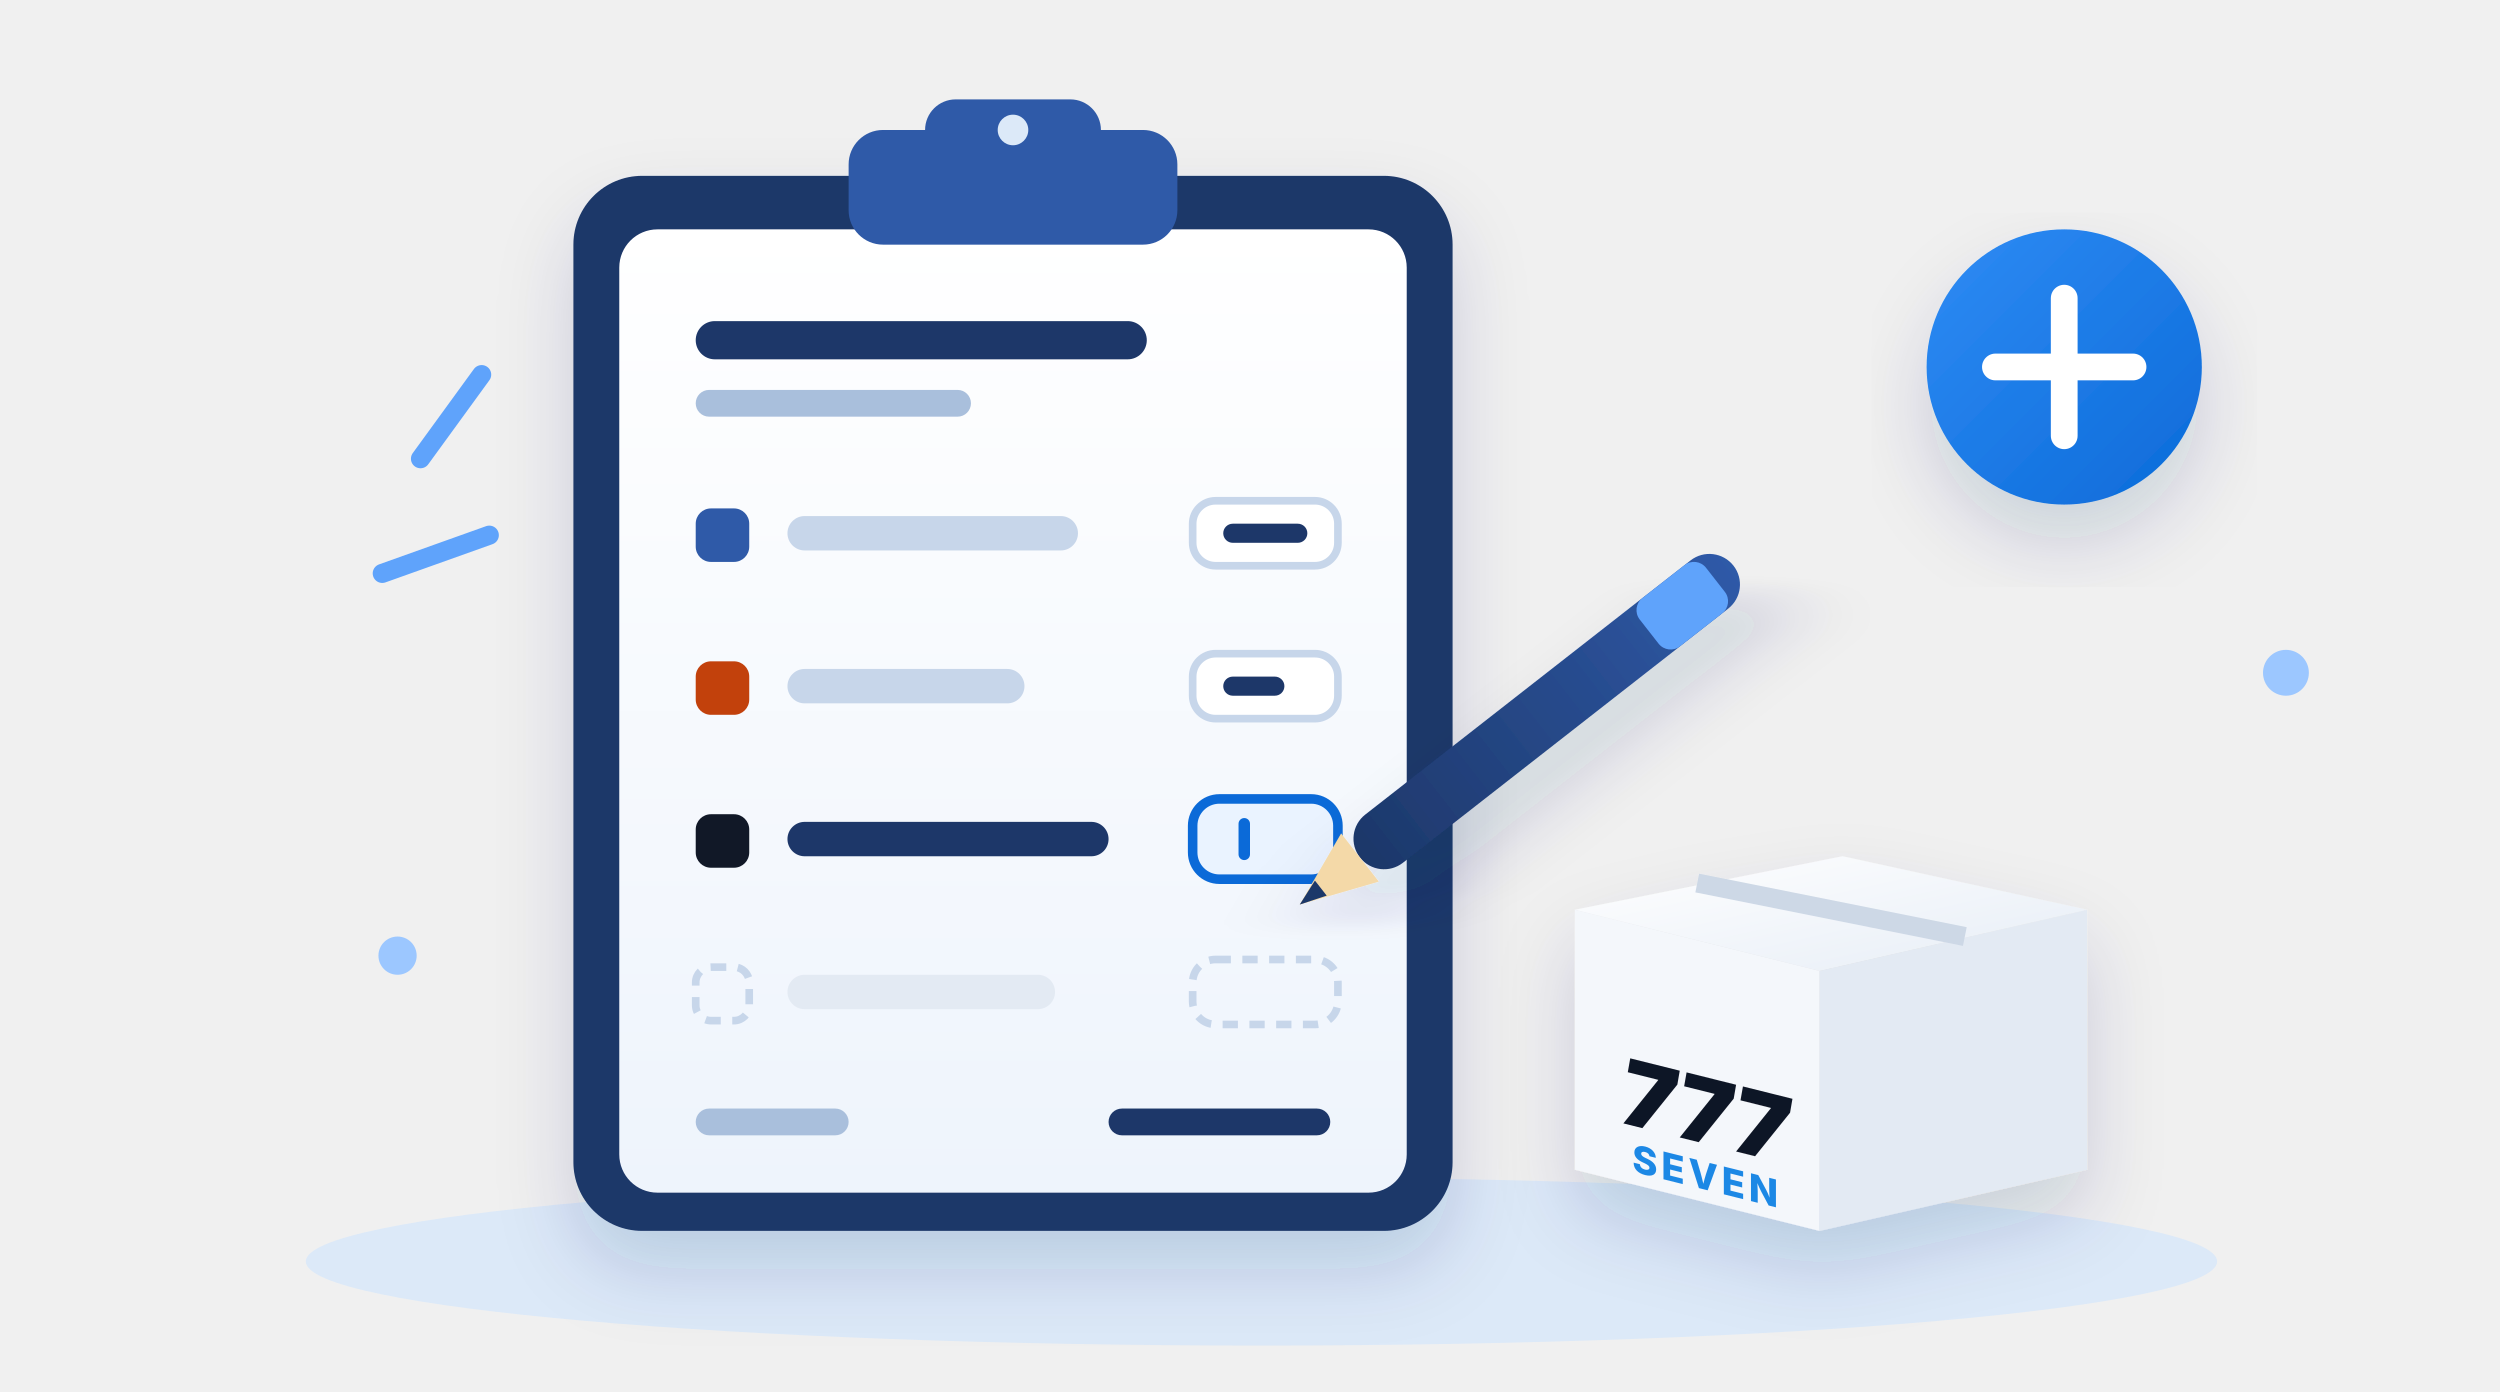
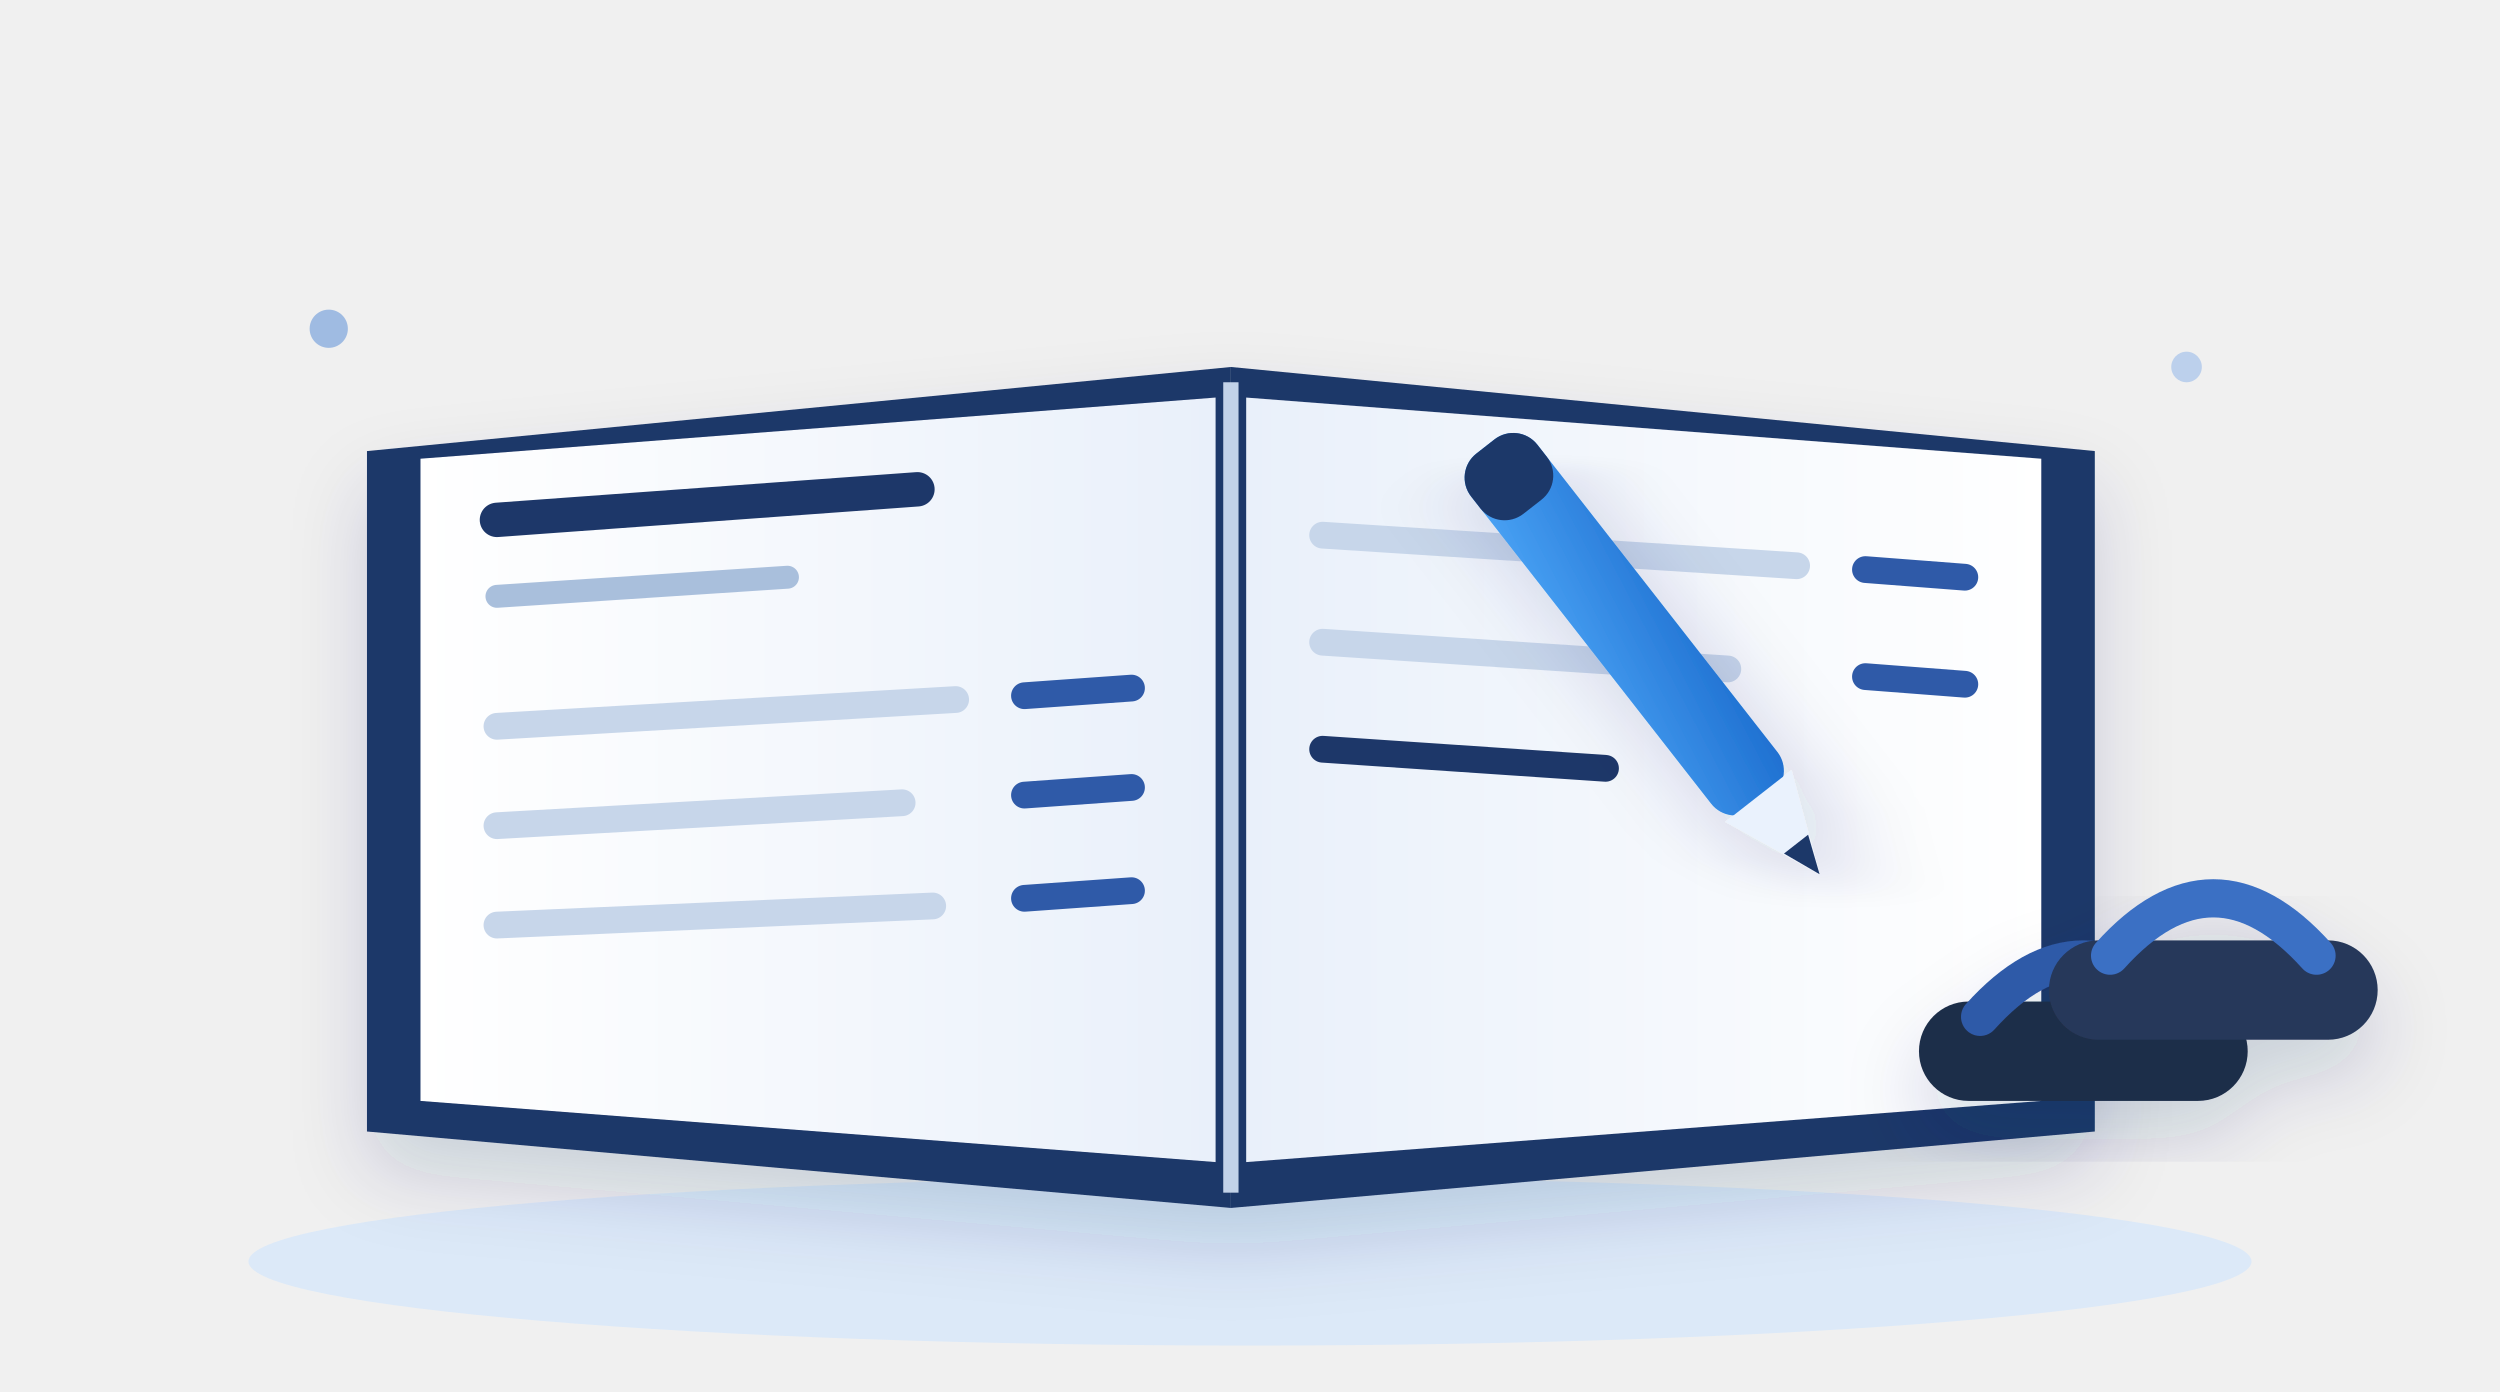
<svg xmlns="http://www.w3.org/2000/svg" viewBox="0 0 654 364" font-family="Inter, 'Segoe UI', Arial, sans-serif">
  <defs>
-     <linearGradient id="eo-sheet" x1="0" y1="0" x2="0" y2="1">
+     <linearGradient id="eo-page-l" x1="0" y1="0" x2="1" y2="0">
      <stop offset="0" stop-color="#ffffff" />
-       <stop offset="1" stop-color="#eef4fc" />
+       <stop offset="1" stop-color="#e9f0fa" />
    </linearGradient>
-     <linearGradient id="eo-box-top" x1="0" y1="0" x2="1" y2="1">
-       <stop offset="0" stop-color="#ffffff" />
-       <stop offset="1" stop-color="#e6edf6" />
+     <linearGradient id="eo-page-r" x1="0" y1="0" x2="1" y2="0">
+       <stop offset="0" stop-color="#e9f0fa" />
+       <stop offset="1" stop-color="#ffffff" />
    </linearGradient>
-     <linearGradient id="eo-blue" x1="0" y1="0" x2="1" y2="1">
-       <stop offset="0" stop-color="#2f8cf5" />
-       <stop offset="1" stop-color="#0b6ad8" />
-     </linearGradient>
-     <linearGradient id="eo-pen" x1="0" y1="0" x2="1" y2="0">
-       <stop offset="0" stop-color="#1d3769" />
-       <stop offset="1" stop-color="#2f5aa8" />
+     <linearGradient id="eo-pen" x1="0" y1="0" x2="1" y2="1">
+       <stop offset="0" stop-color="#4aa3f5" />
+       <stop offset="1" stop-color="#1e6fd0" />
    </linearGradient>
    <filter id="eo-shadow" x="-20%" y="-20%" width="140%" height="150%">
      <feDropShadow dx="0" dy="10" stdDeviation="10" flood-color="#1d3769" flood-opacity="0.16" />
    </filter>
  </defs>
-   <ellipse cx="330" cy="330" rx="250" ry="22" fill="#dce9f8" />
+   <ellipse cx="327" cy="330" rx="262" ry="22" fill="#dce9f8" />
  <g filter="url(#eo-shadow)">
-     <rect x="150" y="46" width="230" height="276" rx="18" fill="#1d3769" />
-     <rect x="162" y="60" width="206" height="252" rx="10" fill="url(#eo-sheet)" />
+     <path d="M96 118 L322 96 L322 316 L96 296 Z" fill="#1d3769" />
+     <path d="M322 96 L548 118 L548 296 L322 316 Z" fill="#1d3769" />
+     <path d="M110 120 L318 104 L318 304 L110 288 Z" fill="url(#eo-page-l)" />
+     <path d="M326 104 L534 120 L534 288 L326 304 Z" fill="url(#eo-page-r)" />
+     <path d="M322 100 L322 312" stroke="#c2d2e8" stroke-width="4" />
  </g>
-   <rect x="222" y="34" width="86" height="30" rx="9" fill="#2f5aa8" />
-   <rect x="242" y="26" width="46" height="16" rx="8" fill="#2f5aa8" />
-   <circle cx="265" cy="34" r="4" fill="#dce9f8" />
-   <rect x="182" y="84" width="118" height="10" rx="5" fill="#1d3769" />
-   <rect x="182" y="102" width="72" height="7" rx="3.5" fill="#a9bfdc" />
-   <g>
-     <rect x="182" y="133" width="14" height="14" rx="4" fill="#2f5aa8" />
-     <rect x="206" y="135" width="76" height="9" rx="4.5" fill="#c7d6ea" />
-     <rect x="312" y="131" width="38" height="17" rx="6" fill="#ffffff" stroke="#c7d6ea" stroke-width="2" />
-     <rect x="320" y="137" width="22" height="5" rx="2.5" fill="#1d3769" />
-     <rect x="182" y="173" width="14" height="14" rx="4" fill="#c2410c" />
-     <rect x="206" y="175" width="62" height="9" rx="4.5" fill="#c7d6ea" />
-     <rect x="312" y="171" width="38" height="17" rx="6" fill="#ffffff" stroke="#c7d6ea" stroke-width="2" />
-     <rect x="320" y="177" width="16" height="5" rx="2.5" fill="#1d3769" />
-     <rect x="182" y="213" width="14" height="14" rx="4" fill="#111827" />
-     <rect x="206" y="215" width="84" height="9" rx="4.5" fill="#1d3769" />
-     <rect x="312" y="209" width="38" height="21" rx="7" fill="#eaf3ff" stroke="#0b6ad8" stroke-width="2.5" />
-     <rect x="324" y="214" width="3" height="11" rx="1.5" fill="#0b6ad8" />
-     <rect x="182" y="253" width="14" height="14" rx="4" fill="none" stroke="#c7d6ea" stroke-width="2" stroke-dasharray="4 3" />
-     <rect x="206" y="255" width="70" height="9" rx="4.5" fill="#e3eaf3" />
-     <rect x="312" y="251" width="38" height="17" rx="6" fill="none" stroke="#c7d6ea" stroke-width="2" stroke-dasharray="4 3" />
+   <path d="M130 136 L240 128" stroke="#1d3769" stroke-width="9" stroke-linecap="round" />
+   <path d="M130 156 L206 151" stroke="#a9bfdc" stroke-width="6" stroke-linecap="round" />
+   <g stroke-linecap="round" stroke-width="7">
+     <path d="M130 190 L250 183" stroke="#c7d6ea" />
+     <path d="M268 182 L296 180" stroke="#2f5aa8" />
+     <path d="M130 216 L236 210" stroke="#c7d6ea" />
+     <path d="M268 208 L296 206" stroke="#2f5aa8" />
+     <path d="M130 242 L244 237" stroke="#c7d6ea" />
+     <path d="M268 235 L296 233" stroke="#2f5aa8" />
  </g>
-   <rect x="182" y="290" width="40" height="7" rx="3.5" fill="#a9bfdc" />
-   <rect x="290" y="290" width="58" height="7" rx="3.5" fill="#1d3769" />
-   <g filter="url(#eo-shadow)" transform="rotate(-38 352 226)">
-     <rect x="356" y="219" width="124" height="16" rx="8" fill="url(#eo-pen)" />
-     <rect x="452" y="219" width="22" height="16" rx="4" fill="#5fa3fb" />
-     <path d="M356 219 L336 227 L356 235 Z" fill="#f4d9a8" />
-     <path d="M343 224.5 L336 227 L343 229.5 Z" fill="#1d3769" />
+   <g stroke-linecap="round" stroke-width="7">
+     <path d="M346 140 L470 148" stroke="#c7d6ea" />
+     <path d="M488 149 L514 151" stroke="#2f5aa8" />
+     <path d="M346 168 L452 175" stroke="#c7d6ea" />
+     <path d="M488 177 L514 179" stroke="#2f5aa8" />
+     <path d="M346 196 L420 201" stroke="#1d3769" />
+   </g>
+   <g filter="url(#eo-shadow)" transform="rotate(-38 440 168)">
+     <rect x="420" y="96" width="22" height="118" rx="8" fill="url(#eo-pen)" />
+     <rect x="420" y="96" width="22" height="20" rx="8" fill="#1d3769" />
+     <path d="M420 212 L431 238 L442 212 Z" fill="#eaf2fd" />
+     <path d="M427 228 L431 238 L435 228 Z" fill="#1d3769" />
  </g>
  <g filter="url(#eo-shadow)">
-     <path d="M412 238 L482 224 L546 238 L476 254 Z" fill="url(#eo-box-top)" />
-     <path d="M412 238 L476 254 L476 322 L412 306 Z" fill="#f4f7fb" />
-     <path d="M476 254 L546 238 L546 306 L476 322 Z" fill="#e3eaf3" />
-     <path d="M444 231 L514 245" stroke="#cdd8e6" stroke-width="5" />
-     <text x="424" y="296" font-size="24" font-weight="900" font-style="italic" fill="#111827" transform="skewY(14) translate(0 -108)">777</text>
-     <text x="427" y="308" font-size="10" font-weight="800" letter-spacing="1" fill="#1e88e5" transform="skewY(14) translate(0 -108)">SEVEN</text>
+     <rect x="502" y="262" width="86" height="26" rx="13" fill="#1f2d48" />
+     <path d="M518 266 Q 545 236 572 266" fill="none" stroke="#2f5aa8" stroke-width="10" stroke-linecap="round" />
+     <rect x="536" y="246" width="86" height="26" rx="13" fill="#26385a" />
+     <path d="M552 250 Q 579 220 606 250" fill="none" stroke="#3b6fc4" stroke-width="10" stroke-linecap="round" />
  </g>
-   <g filter="url(#eo-shadow)">
-     <circle cx="540" cy="96" r="36" fill="url(#eo-blue)" />
-     <path d="M540 78 V114 M522 96 H558" stroke="#ffffff" stroke-width="7" stroke-linecap="round" />
-   </g>
-   <path d="M110 120 L126 98" stroke="#5fa3fb" stroke-width="5" stroke-linecap="round" />
-   <path d="M100 150 L128 140" stroke="#5fa3fb" stroke-width="5" stroke-linecap="round" />
-   <circle cx="598" cy="176" r="6" fill="#9cc7ff" />
-   <circle cx="104" cy="250" r="5" fill="#9cc7ff" />
+   <circle cx="86" cy="86" r="5" fill="#9fbbe2" />
+   <circle cx="572" cy="96" r="4" fill="#bcd0ec" />
</svg>
